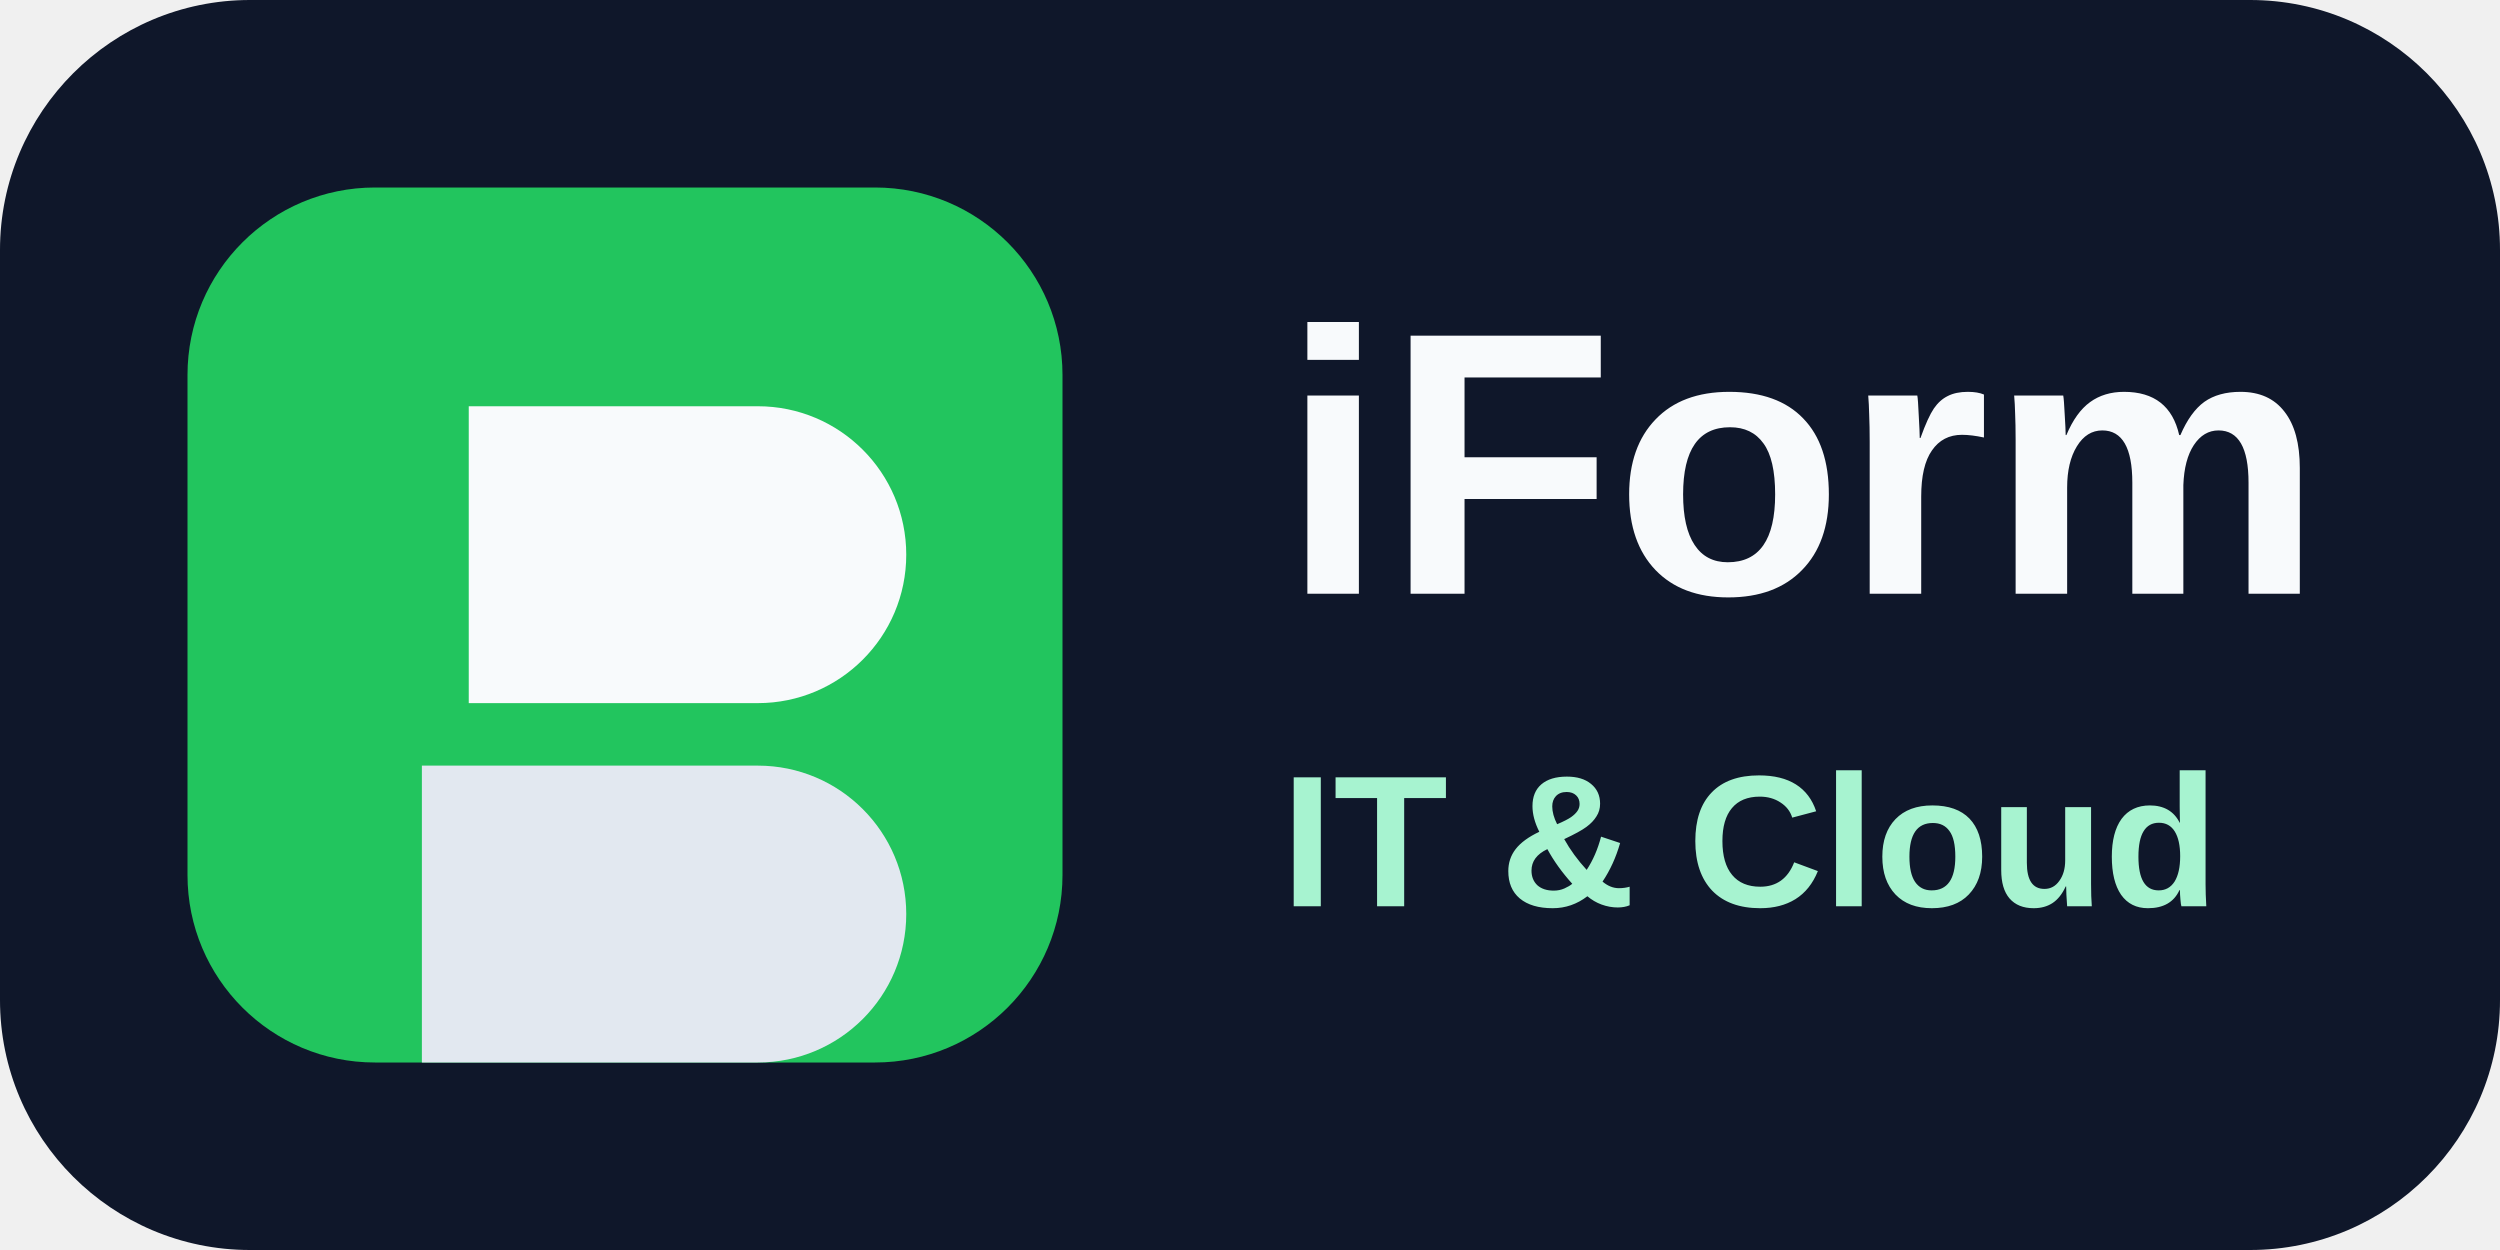
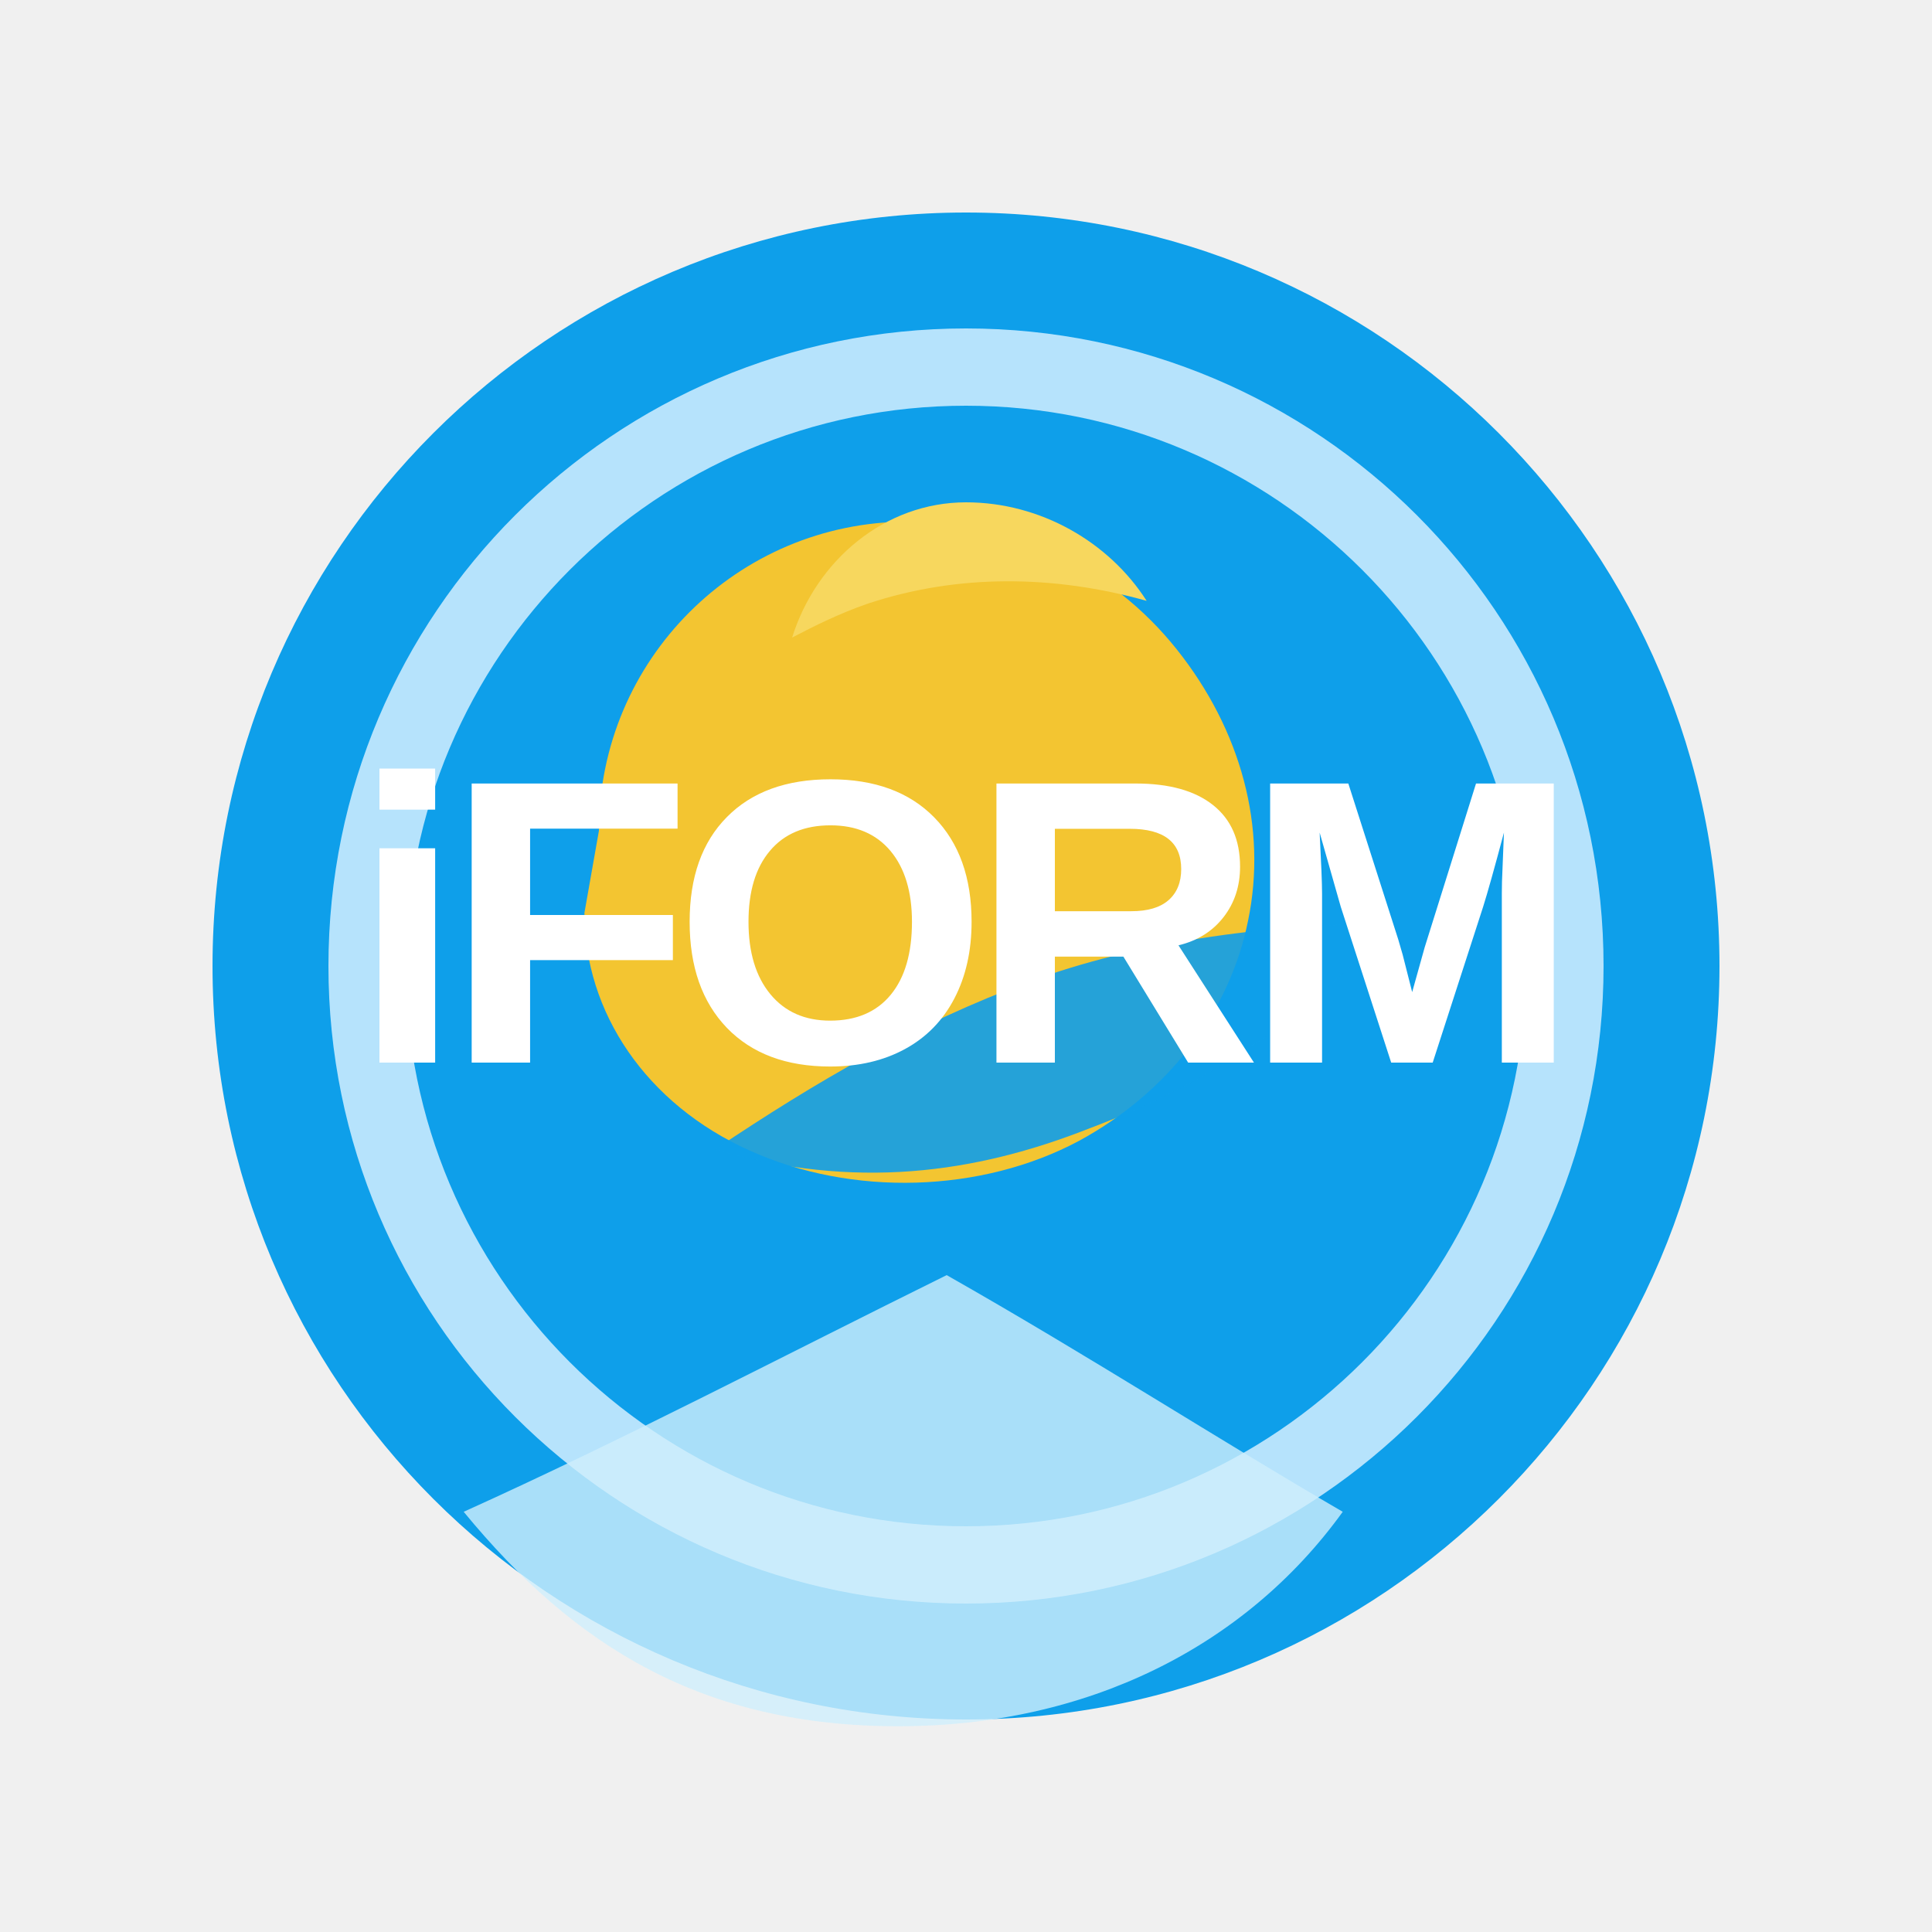
- <svg xmlns="http://www.w3.org/2000/svg" width="160" height="80" viewBox="0 0 160 80" fill="none">
-   <rect width="160" height="80" rx="16" fill="#0F172A" />
-   <rect x="12" y="12" width="56" height="56" rx="12" fill="#22C55E" />
-   <path d="M30 26H48.5C53.747 26 58 30.253 58 35.5V35.5C58 40.747 53.747 45 48.5 45H30V26Z" fill="#F8FAFC" />
-   <path d="M27 49H48.5C53.747 49 58 53.253 58 58.5V58.5C58 63.747 53.747 68 48.5 68H27V49Z" fill="#E2E8F0" />
-   <text x="82" y="38" fill="#F8FAFC" font-family="Arial, Helvetica, sans-serif" font-size="24" font-weight="700">iForm</text>
-   <text x="82" y="58" fill="#A7F3D0" font-family="Arial, Helvetica, sans-serif" font-size="12" font-weight="600">IT &amp; Cloud</text>
+ <svg xmlns="http://www.w3.org/2000/svg" width="200" height="200" viewBox="0 0 200 200" fill="none">
+   <circle cx="100" cy="100" r="78" fill="#0E9FEA" />
+   <circle cx="100" cy="100" r="62" stroke="#C9EAFE" stroke-width="8" fill="none" opacity="0.9" />
+   <path d="M62 86C62 68.327 76.327 54 94 54C105.1 54 115.1 58.8 121.8 67.2C128.5 75.6 131.2 85.7 129.2 95.3C127.3 104.8 120.9 113.1 111.7 118.1C101.6 123.5 88.2 123.9 77.6 119.1C66.9 114.3 60.5 104.8 60.5 94.5L62 86Z" fill="#F3C531" />
+   <path d="M82 66C84.5 58 91.6 52 100 52C107.7 52 114.8 56.1 118.7 62.2C109.1 59.5 99.1 59.4 89.8 62.5C86.9 63.5 84.3 64.8 82 66Z" fill="#F7D75E" />
+   <path d="M98 132C80.8 140.5 64.6 149 48 156.5C59.5 170.5 72.8 178.7 93 178.7C112.5 178.7 128.9 170.5 139 156.5C126.1 149 112.8 140.4 98 132Z" fill="#CFEFFD" opacity="0.8" />
+   <path d="M74 119C84.6 111.9 94.7 106 106.6 101.6C117.5 97.6 130.4 95.7 143.9 95.6C136 104.9 125.6 112 112.8 116.8C100.9 121.5 88.5 123.2 74 119Z" fill="#0E9FEA" opacity="0.9" />
+   <text x="100" y="110" text-anchor="middle" fill="#FFFFFF" font-family="Arial, Helvetica, sans-serif" font-size="42" font-weight="800" letter-spacing="-2">iFORM</text>
</svg>
